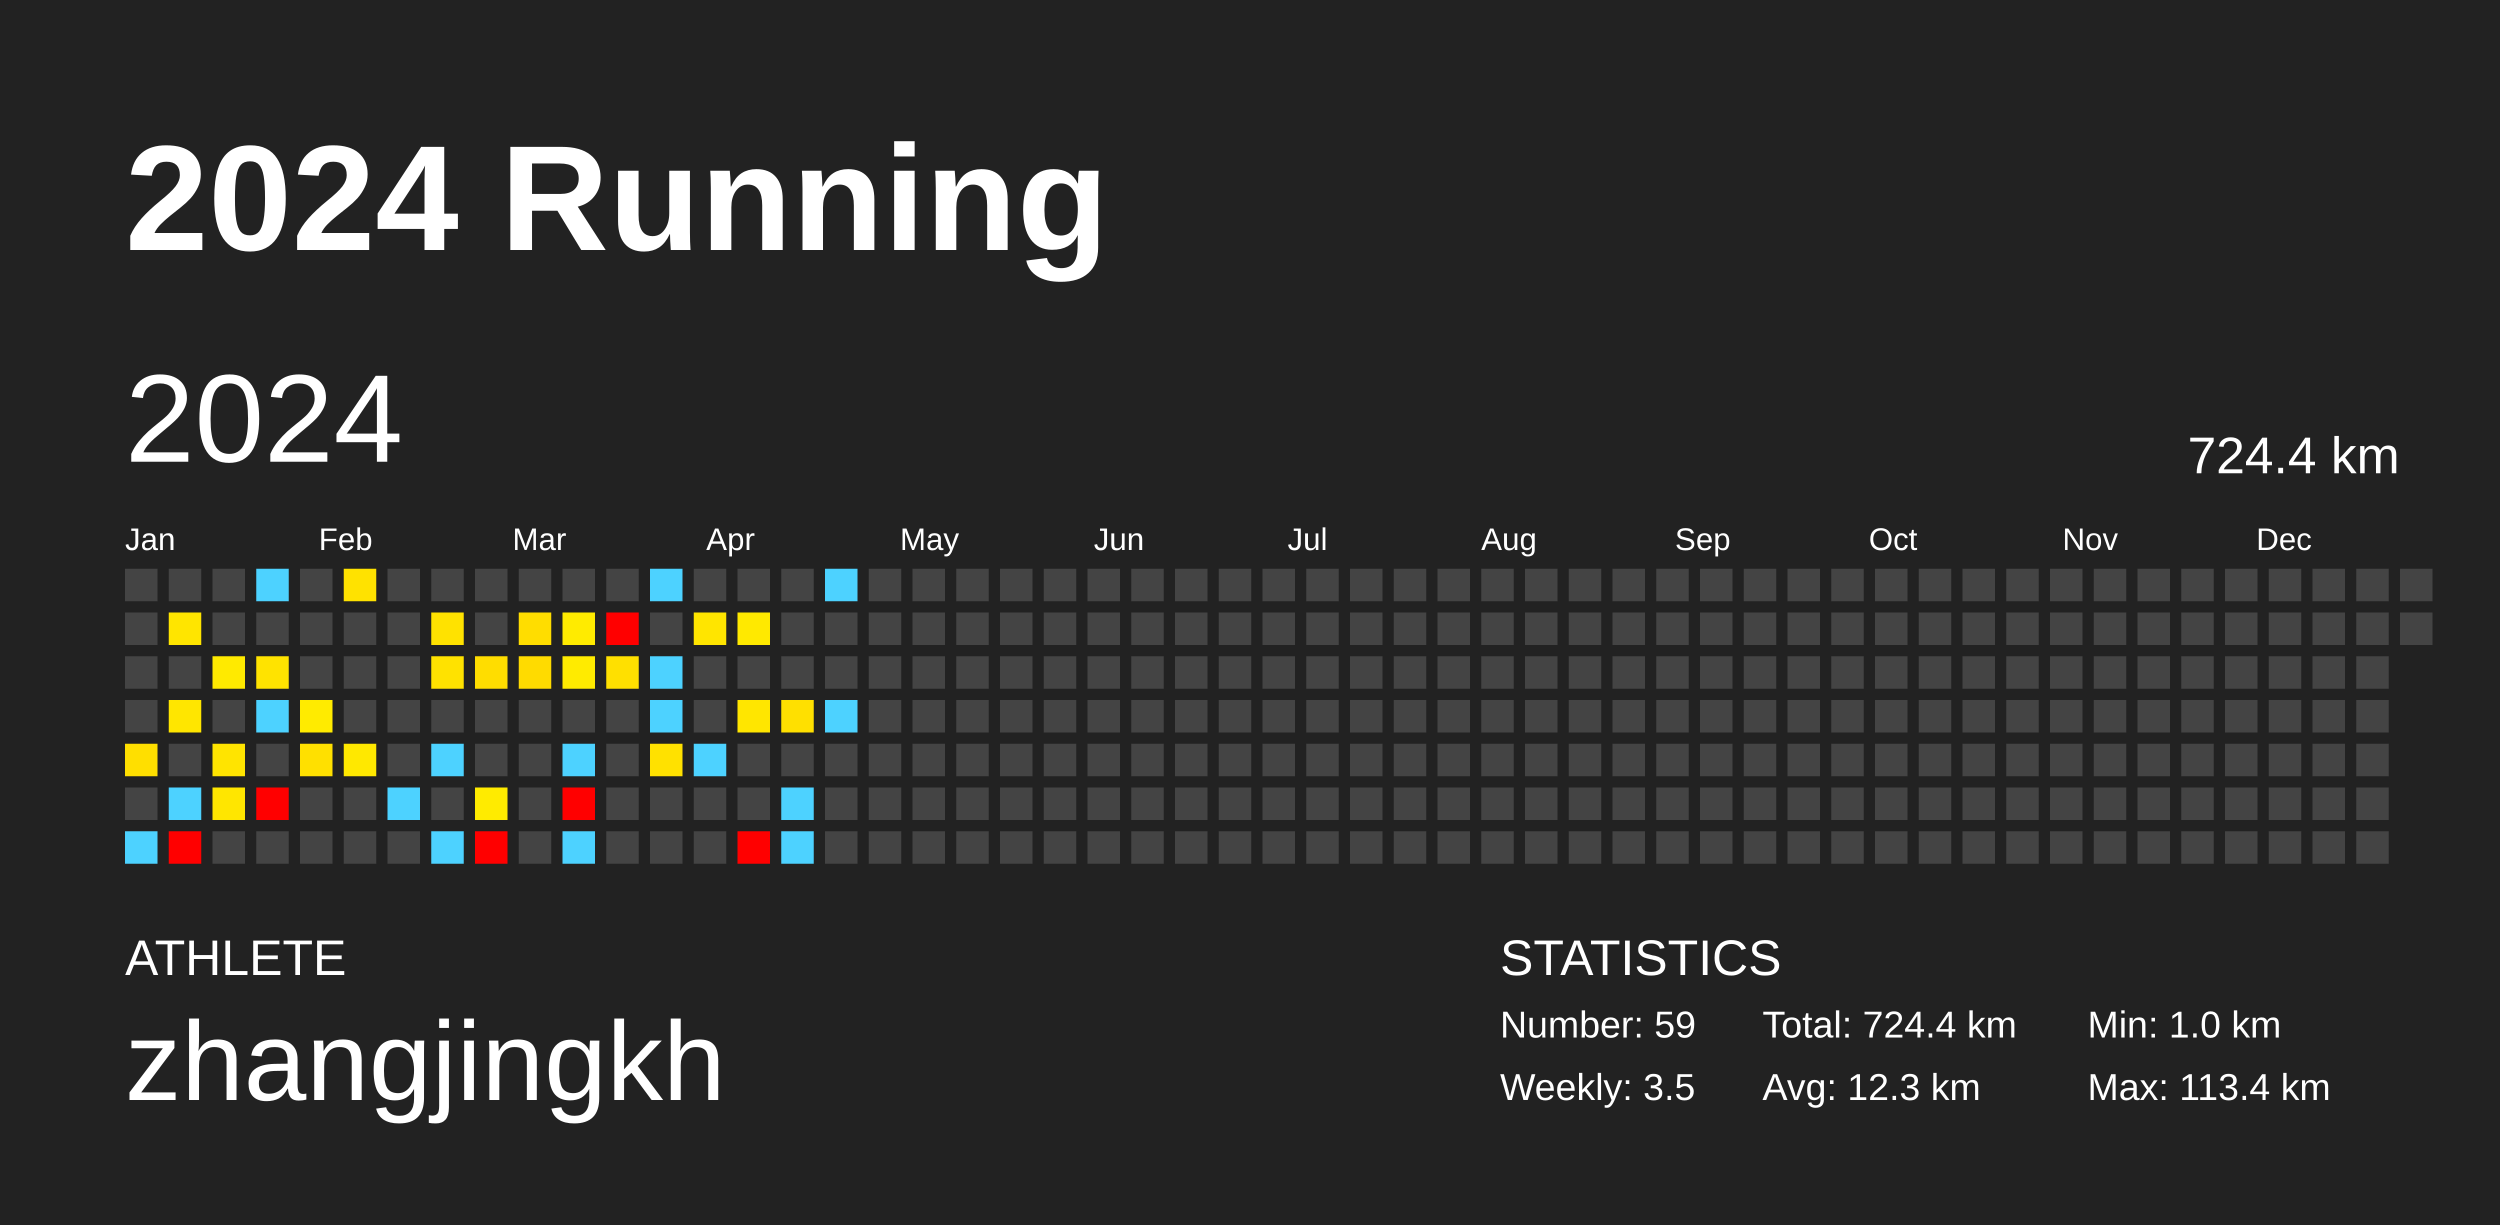
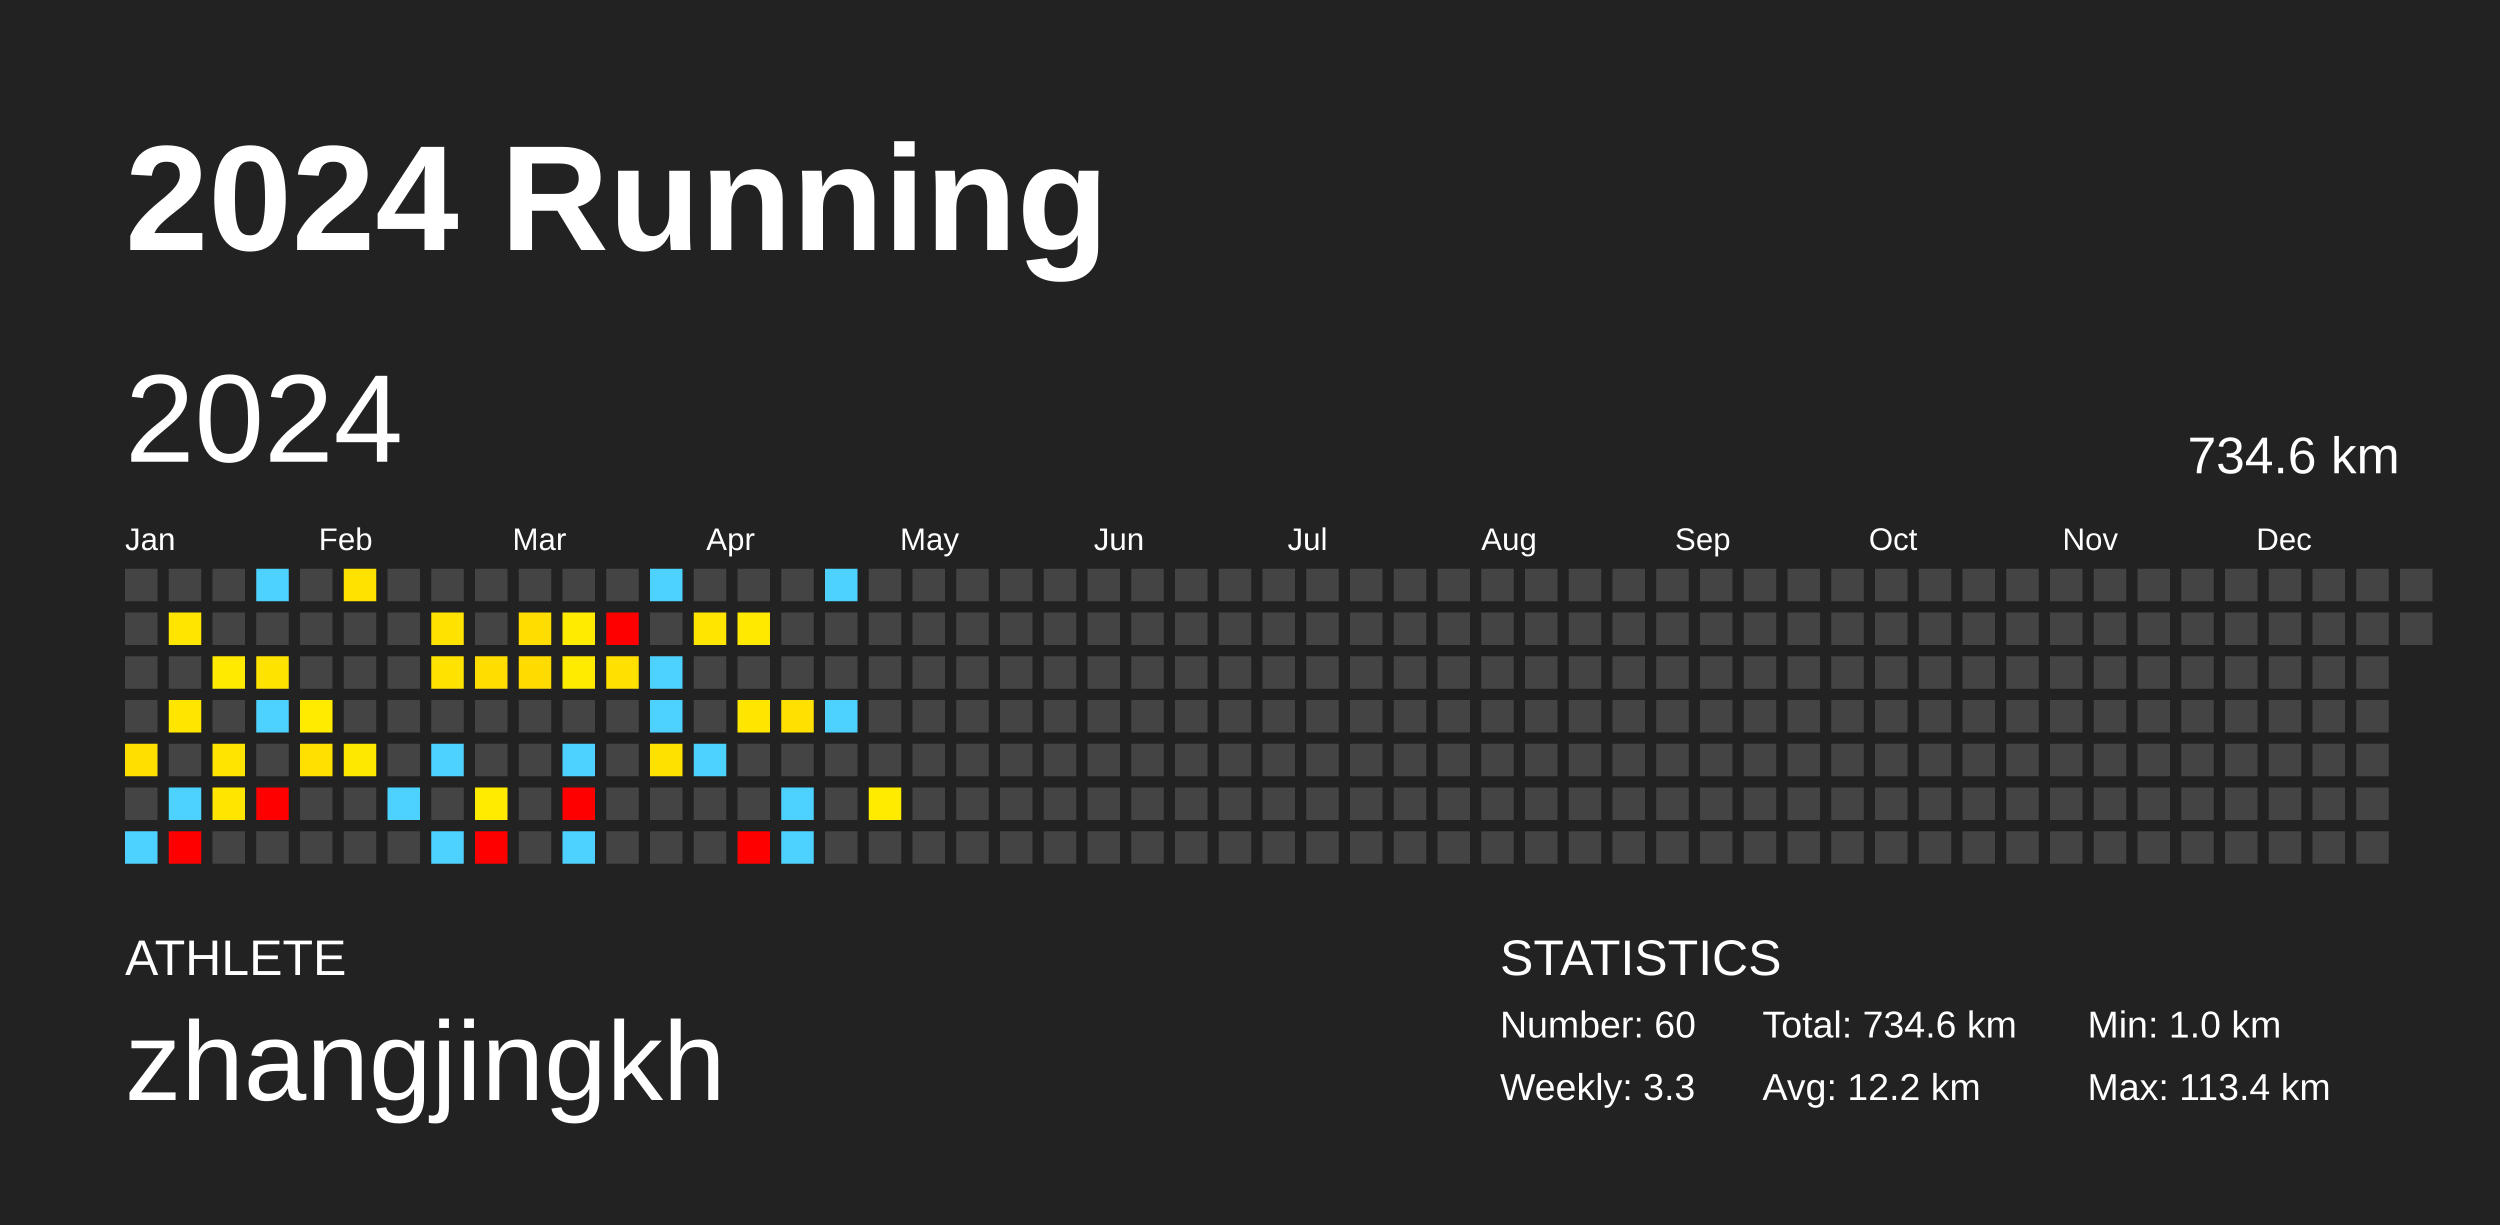
<svg xmlns="http://www.w3.org/2000/svg" baseProfile="full" height="98mm" version="1.1" viewBox="0,0,200,98" width="200mm">
  <defs />
  <rect fill="#222222" height="98" width="200" x="0" y="0" />
  <text fill="#FFFFFF" style="font-size:12px; font-family:Arial; font-weight:bold;" x="10" y="20">2024 Running</text>
  <text fill="#FFFFFF" style="font-size:4px; font-family:Arial" x="10" y="78">ATHLETE</text>
  <text fill="#FFFFFF" style="font-size:9px; font-family:Arial" x="10" y="88">zhangjingkh</text>
  <text fill="#FFFFFF" style="font-size:4px; font-family:Arial" x="120" y="78">STATISTICS</text>
-   <text fill="#FFFFFF" style="font-size:3px; font-family:Arial" x="120" y="83">Number: 59</text>
-   <text fill="#FFFFFF" style="font-size:3px; font-family:Arial" x="120" y="88">Weekly: 3.5</text>
-   <text fill="#FFFFFF" style="font-size:3px; font-family:Arial" x="141" y="83">Total: 724.4 km</text>
-   <text fill="#FFFFFF" style="font-size:3px; font-family:Arial" x="141" y="88">Avg: 12.3 km</text>
+   <text fill="#FFFFFF" style="font-size:3px; font-family:Arial" x="120" y="83">Number: 60</text>
+   <text fill="#FFFFFF" style="font-size:3px; font-family:Arial" x="120" y="88">Weekly: 3.3</text>
+   <text fill="#FFFFFF" style="font-size:3px; font-family:Arial" x="141" y="83">Total: 734.6 km</text>
+   <text fill="#FFFFFF" style="font-size:3px; font-family:Arial" x="141" y="88">Avg: 12.2 km</text>
  <text fill="#FFFFFF" style="font-size:3px; font-family:Arial" x="167" y="83">Min: 1.0 km</text>
  <text fill="#FFFFFF" style="font-size:3px; font-family:Arial" x="167" y="88">Max: 113.4 km</text>
  <text dominant-baseline="hanging" fill="#FFFFFF" style="font-size:10.0px; font-family:Arial;" x="10" y="30">2024</text>
-   <text dominant-baseline="hanging" fill="#FFFFFF" style="font-size:4.125px; font-family:Arial;" x="175" y="35">724.4 km</text>
+   <text dominant-baseline="hanging" fill="#FFFFFF" style="font-size:4.125px; font-family:Arial;" x="175" y="35">734.6 km</text>
  <text fill="#FFFFFF" style="font-size:2.5px; font-family:Arial" x="10.0" y="44">Jan</text>
  <text fill="#FFFFFF" style="font-size:2.5px; font-family:Arial" x="25.5" y="44">Feb</text>
  <text fill="#FFFFFF" style="font-size:2.5px; font-family:Arial" x="41.0" y="44">Mar</text>
  <text fill="#FFFFFF" style="font-size:2.5px; font-family:Arial" x="56.5" y="44">Apr</text>
  <text fill="#FFFFFF" style="font-size:2.5px; font-family:Arial" x="72.0" y="44">May</text>
  <text fill="#FFFFFF" style="font-size:2.5px; font-family:Arial" x="87.5" y="44">Jun</text>
  <text fill="#FFFFFF" style="font-size:2.5px; font-family:Arial" x="103.0" y="44">Jul</text>
  <text fill="#FFFFFF" style="font-size:2.5px; font-family:Arial" x="118.5" y="44">Aug</text>
  <text fill="#FFFFFF" style="font-size:2.5px; font-family:Arial" x="134.0" y="44">Sep</text>
  <text fill="#FFFFFF" style="font-size:2.5px; font-family:Arial" x="149.5" y="44">Oct</text>
  <text fill="#FFFFFF" style="font-size:2.5px; font-family:Arial" x="165.0" y="44">Nov</text>
  <text fill="#FFFFFF" style="font-size:2.5px; font-family:Arial" x="180.5" y="44">Dec</text>
  <rect fill="#444444" height="2.6" width="2.6" x="10.0" y="45.5" />
  <rect fill="#444444" height="2.6" width="2.6" x="10.0" y="49.0" />
  <rect fill="#444444" height="2.6" width="2.6" x="10.0" y="52.5" />
  <rect fill="#444444" height="2.6" width="2.6" x="10.0" y="56.0" />
  <rect fill="#ffdf00" height="2.6" width="2.6" x="10.0" y="59.5" />
  <rect fill="#444444" height="2.6" width="2.6" x="10.0" y="63.0" />
  <rect fill="#4dd2ff" height="2.6" width="2.6" x="10.0" y="66.5" />
  <rect fill="#444444" height="2.6" width="2.6" x="13.5" y="45.5" />
  <rect fill="#ffe500" height="2.6" width="2.6" x="13.5" y="49.0" />
  <rect fill="#444444" height="2.6" width="2.6" x="13.5" y="52.5" />
  <rect fill="#ffe600" height="2.6" width="2.6" x="13.5" y="56.0" />
  <rect fill="#444444" height="2.6" width="2.6" x="13.5" y="59.5" />
  <rect fill="#4dd2ff" height="2.6" width="2.6" x="13.5" y="63.0" />
  <rect fill="red" height="2.6" width="2.6" x="13.5" y="66.5" />
  <rect fill="#444444" height="2.6" width="2.6" x="17.0" y="45.5" />
  <rect fill="#444444" height="2.6" width="2.6" x="17.0" y="49.0" />
  <rect fill="#ffea00" height="2.6" width="2.6" x="17.0" y="52.5" />
  <rect fill="#444444" height="2.6" width="2.6" x="17.0" y="56.0" />
  <rect fill="#ffe400" height="2.6" width="2.6" x="17.0" y="59.5" />
  <rect fill="#ffe600" height="2.6" width="2.6" x="17.0" y="63.0" />
  <rect fill="#444444" height="2.6" width="2.6" x="17.0" y="66.5" />
  <rect fill="#4dd2ff" height="2.6" width="2.6" x="20.5" y="45.5" />
  <rect fill="#444444" height="2.6" width="2.6" x="20.5" y="49.0" />
  <rect fill="#ffe300" height="2.6" width="2.6" x="20.5" y="52.5" />
  <rect fill="#4dd2ff" height="2.6" width="2.6" x="20.5" y="56.0" />
  <rect fill="#444444" height="2.6" width="2.6" x="20.5" y="59.5" />
  <rect fill="red" height="2.6" width="2.6" x="20.5" y="63.0" />
  <rect fill="#444444" height="2.6" width="2.6" x="20.5" y="66.5" />
  <rect fill="#444444" height="2.6" width="2.6" x="24.0" y="45.5" />
  <rect fill="#444444" height="2.6" width="2.6" x="24.0" y="49.0" />
  <rect fill="#444444" height="2.6" width="2.6" x="24.0" y="52.5" />
  <rect fill="#ffeb00" height="2.6" width="2.6" x="24.0" y="56.0" />
  <rect fill="#ffe000" height="2.6" width="2.6" x="24.0" y="59.5" />
  <rect fill="#444444" height="2.6" width="2.6" x="24.0" y="63.0" />
  <rect fill="#444444" height="2.6" width="2.6" x="24.0" y="66.5" />
  <rect fill="#ffe200" height="2.6" width="2.6" x="27.5" y="45.5" />
  <rect fill="#444444" height="2.6" width="2.6" x="27.5" y="49.0" />
  <rect fill="#444444" height="2.6" width="2.6" x="27.5" y="52.5" />
  <rect fill="#444444" height="2.6" width="2.6" x="27.5" y="56.0" />
  <rect fill="#ffe800" height="2.6" width="2.6" x="27.5" y="59.5" />
  <rect fill="#444444" height="2.6" width="2.6" x="27.5" y="63.0" />
  <rect fill="#444444" height="2.6" width="2.6" x="27.5" y="66.5" />
  <rect fill="#444444" height="2.6" width="2.6" x="31.0" y="45.5" />
  <rect fill="#444444" height="2.6" width="2.6" x="31.0" y="49.0" />
  <rect fill="#444444" height="2.6" width="2.6" x="31.0" y="52.5" />
  <rect fill="#444444" height="2.6" width="2.6" x="31.0" y="56.0" />
  <rect fill="#444444" height="2.6" width="2.6" x="31.0" y="59.5" />
  <rect fill="#4dd2ff" height="2.6" width="2.6" x="31.0" y="63.0" />
  <rect fill="#444444" height="2.6" width="2.6" x="31.0" y="66.5" />
  <rect fill="#444444" height="2.6" width="2.6" x="34.5" y="45.5" />
  <rect fill="#ffe200" height="2.6" width="2.6" x="34.5" y="49.0" />
  <rect fill="#ffe200" height="2.6" width="2.6" x="34.5" y="52.5" />
  <rect fill="#444444" height="2.6" width="2.6" x="34.5" y="56.0" />
  <rect fill="#4dd2ff" height="2.6" width="2.6" x="34.5" y="59.5" />
  <rect fill="#444444" height="2.6" width="2.6" x="34.5" y="63.0" />
  <rect fill="#4dd2ff" height="2.6" width="2.6" x="34.5" y="66.5" />
  <rect fill="#444444" height="2.6" width="2.6" x="38.0" y="45.5" />
  <rect fill="#444444" height="2.6" width="2.6" x="38.0" y="49.0" />
  <rect fill="#ffdd00" height="2.6" width="2.6" x="38.0" y="52.5" />
  <rect fill="#444444" height="2.6" width="2.6" x="38.0" y="56.0" />
  <rect fill="#444444" height="2.6" width="2.6" x="38.0" y="59.5" />
  <rect fill="#ffeb00" height="2.6" width="2.6" x="38.0" y="63.0" />
  <rect fill="red" height="2.6" width="2.6" x="38.0" y="66.5" />
  <rect fill="#444444" height="2.6" width="2.6" x="41.5" y="45.5" />
  <rect fill="#ffdd00" height="2.6" width="2.6" x="41.5" y="49.0" />
  <rect fill="#ffdb00" height="2.6" width="2.6" x="41.5" y="52.5" />
  <rect fill="#444444" height="2.6" width="2.6" x="41.5" y="56.0" />
  <rect fill="#444444" height="2.6" width="2.6" x="41.5" y="59.5" />
  <rect fill="#444444" height="2.6" width="2.6" x="41.5" y="63.0" />
  <rect fill="#444444" height="2.6" width="2.6" x="41.5" y="66.5" />
  <rect fill="#444444" height="2.6" width="2.6" x="45.0" y="45.5" />
  <rect fill="#ffeb00" height="2.6" width="2.6" x="45.0" y="49.0" />
  <rect fill="#ffeb00" height="2.6" width="2.6" x="45.0" y="52.5" />
  <rect fill="#444444" height="2.6" width="2.6" x="45.0" y="56.0" />
  <rect fill="#4dd2ff" height="2.6" width="2.6" x="45.0" y="59.5" />
  <rect fill="red" height="2.6" width="2.6" x="45.0" y="63.0" />
  <rect fill="#4dd2ff" height="2.6" width="2.6" x="45.0" y="66.5" />
  <rect fill="#444444" height="2.6" width="2.6" x="48.5" y="45.5" />
  <rect fill="red" height="2.6" width="2.6" x="48.5" y="49.0" />
  <rect fill="#ffe000" height="2.6" width="2.6" x="48.5" y="52.5" />
  <rect fill="#444444" height="2.6" width="2.6" x="48.5" y="56.0" />
  <rect fill="#444444" height="2.6" width="2.6" x="48.5" y="59.5" />
  <rect fill="#444444" height="2.6" width="2.6" x="48.5" y="63.0" />
  <rect fill="#444444" height="2.6" width="2.6" x="48.5" y="66.5" />
  <rect fill="#4dd2ff" height="2.6" width="2.6" x="52.0" y="45.5" />
  <rect fill="#444444" height="2.6" width="2.6" x="52.0" y="49.0" />
  <rect fill="#4dd2ff" height="2.6" width="2.6" x="52.0" y="52.5" />
  <rect fill="#4dd2ff" height="2.6" width="2.6" x="52.0" y="56.0" />
  <rect fill="#ffe100" height="2.6" width="2.6" x="52.0" y="59.5" />
  <rect fill="#444444" height="2.6" width="2.6" x="52.0" y="63.0" />
  <rect fill="#444444" height="2.6" width="2.6" x="52.0" y="66.5" />
  <rect fill="#444444" height="2.6" width="2.6" x="55.5" y="45.5" />
  <rect fill="#ffe500" height="2.6" width="2.6" x="55.5" y="49.0" />
  <rect fill="#444444" height="2.6" width="2.6" x="55.5" y="52.5" />
  <rect fill="#444444" height="2.6" width="2.6" x="55.5" y="56.0" />
  <rect fill="#4dd2ff" height="2.6" width="2.6" x="55.5" y="59.5" />
  <rect fill="#444444" height="2.6" width="2.6" x="55.5" y="63.0" />
  <rect fill="#444444" height="2.6" width="2.6" x="55.5" y="66.5" />
  <rect fill="#444444" height="2.6" width="2.6" x="59.0" y="45.5" />
  <rect fill="#ffe900" height="2.6" width="2.6" x="59.0" y="49.0" />
  <rect fill="#444444" height="2.6" width="2.6" x="59.0" y="52.5" />
  <rect fill="#ffe600" height="2.6" width="2.6" x="59.0" y="56.0" />
  <rect fill="#444444" height="2.6" width="2.6" x="59.0" y="59.5" />
  <rect fill="#444444" height="2.6" width="2.6" x="59.0" y="63.0" />
  <rect fill="red" height="2.6" width="2.6" x="59.0" y="66.5" />
  <rect fill="#444444" height="2.6" width="2.6" x="62.5" y="45.5" />
  <rect fill="#444444" height="2.6" width="2.6" x="62.5" y="49.0" />
  <rect fill="#444444" height="2.6" width="2.6" x="62.5" y="52.5" />
  <rect fill="#ffe000" height="2.6" width="2.6" x="62.5" y="56.0" />
  <rect fill="#444444" height="2.6" width="2.6" x="62.5" y="59.5" />
  <rect fill="#4dd2ff" height="2.6" width="2.6" x="62.5" y="63.0" />
  <rect fill="#4dd2ff" height="2.6" width="2.6" x="62.5" y="66.5" />
  <rect fill="#4dd2ff" height="2.6" width="2.6" x="66.0" y="45.5" />
  <rect fill="#444444" height="2.6" width="2.6" x="66.0" y="49.0" />
  <rect fill="#444444" height="2.6" width="2.6" x="66.0" y="52.5" />
  <rect fill="#4dd2ff" height="2.6" width="2.6" x="66.0" y="56.0" />
  <rect fill="#444444" height="2.6" width="2.6" x="66.0" y="59.5" />
  <rect fill="#444444" height="2.6" width="2.6" x="66.0" y="63.0" />
  <rect fill="#444444" height="2.6" width="2.6" x="66.0" y="66.5" />
  <rect fill="#444444" height="2.6" width="2.6" x="69.5" y="45.5" />
  <rect fill="#444444" height="2.6" width="2.6" x="69.5" y="49.0" />
  <rect fill="#444444" height="2.6" width="2.6" x="69.5" y="52.5" />
  <rect fill="#444444" height="2.6" width="2.6" x="69.5" y="56.0" />
  <rect fill="#444444" height="2.6" width="2.6" x="69.5" y="59.5" />
-   <rect fill="#444444" height="2.6" width="2.6" x="69.5" y="63.0" />
+   <rect fill="#ffeb00" height="2.6" width="2.6" x="69.5" y="63.0" />
  <rect fill="#444444" height="2.6" width="2.6" x="69.5" y="66.5" />
  <rect fill="#444444" height="2.6" width="2.6" x="73.0" y="45.5" />
  <rect fill="#444444" height="2.6" width="2.6" x="73.0" y="49.0" />
  <rect fill="#444444" height="2.6" width="2.6" x="73.0" y="52.5" />
  <rect fill="#444444" height="2.6" width="2.6" x="73.0" y="56.0" />
  <rect fill="#444444" height="2.6" width="2.6" x="73.0" y="59.5" />
  <rect fill="#444444" height="2.6" width="2.6" x="73.0" y="63.0" />
  <rect fill="#444444" height="2.6" width="2.6" x="73.0" y="66.5" />
  <rect fill="#444444" height="2.6" width="2.6" x="76.5" y="45.5" />
  <rect fill="#444444" height="2.6" width="2.6" x="76.5" y="49.0" />
  <rect fill="#444444" height="2.6" width="2.6" x="76.5" y="52.5" />
  <rect fill="#444444" height="2.6" width="2.6" x="76.5" y="56.0" />
  <rect fill="#444444" height="2.6" width="2.6" x="76.5" y="59.5" />
  <rect fill="#444444" height="2.6" width="2.6" x="76.5" y="63.0" />
  <rect fill="#444444" height="2.6" width="2.6" x="76.5" y="66.5" />
  <rect fill="#444444" height="2.6" width="2.6" x="80.0" y="45.5" />
  <rect fill="#444444" height="2.6" width="2.6" x="80.0" y="49.0" />
  <rect fill="#444444" height="2.6" width="2.6" x="80.0" y="52.5" />
  <rect fill="#444444" height="2.6" width="2.6" x="80.0" y="56.0" />
  <rect fill="#444444" height="2.6" width="2.6" x="80.0" y="59.5" />
  <rect fill="#444444" height="2.6" width="2.6" x="80.0" y="63.0" />
  <rect fill="#444444" height="2.6" width="2.6" x="80.0" y="66.5" />
  <rect fill="#444444" height="2.6" width="2.6" x="83.5" y="45.5" />
  <rect fill="#444444" height="2.6" width="2.6" x="83.5" y="49.0" />
  <rect fill="#444444" height="2.6" width="2.6" x="83.5" y="52.5" />
  <rect fill="#444444" height="2.6" width="2.6" x="83.5" y="56.0" />
  <rect fill="#444444" height="2.6" width="2.6" x="83.5" y="59.5" />
  <rect fill="#444444" height="2.6" width="2.6" x="83.5" y="63.0" />
  <rect fill="#444444" height="2.6" width="2.6" x="83.5" y="66.5" />
  <rect fill="#444444" height="2.6" width="2.6" x="87.0" y="45.5" />
  <rect fill="#444444" height="2.6" width="2.6" x="87.0" y="49.0" />
  <rect fill="#444444" height="2.6" width="2.6" x="87.0" y="52.5" />
  <rect fill="#444444" height="2.6" width="2.6" x="87.0" y="56.0" />
  <rect fill="#444444" height="2.6" width="2.6" x="87.0" y="59.5" />
  <rect fill="#444444" height="2.6" width="2.6" x="87.0" y="63.0" />
  <rect fill="#444444" height="2.6" width="2.6" x="87.0" y="66.5" />
  <rect fill="#444444" height="2.6" width="2.6" x="90.5" y="45.5" />
  <rect fill="#444444" height="2.6" width="2.6" x="90.5" y="49.0" />
  <rect fill="#444444" height="2.6" width="2.6" x="90.5" y="52.5" />
  <rect fill="#444444" height="2.6" width="2.6" x="90.5" y="56.0" />
  <rect fill="#444444" height="2.6" width="2.6" x="90.5" y="59.5" />
  <rect fill="#444444" height="2.6" width="2.6" x="90.5" y="63.0" />
  <rect fill="#444444" height="2.6" width="2.6" x="90.5" y="66.5" />
  <rect fill="#444444" height="2.6" width="2.6" x="94.0" y="45.5" />
  <rect fill="#444444" height="2.6" width="2.6" x="94.0" y="49.0" />
  <rect fill="#444444" height="2.6" width="2.6" x="94.0" y="52.5" />
  <rect fill="#444444" height="2.6" width="2.6" x="94.0" y="56.0" />
  <rect fill="#444444" height="2.6" width="2.6" x="94.0" y="59.5" />
  <rect fill="#444444" height="2.6" width="2.6" x="94.0" y="63.0" />
  <rect fill="#444444" height="2.6" width="2.6" x="94.0" y="66.5" />
  <rect fill="#444444" height="2.6" width="2.6" x="97.5" y="45.5" />
  <rect fill="#444444" height="2.6" width="2.6" x="97.5" y="49.0" />
  <rect fill="#444444" height="2.6" width="2.6" x="97.5" y="52.5" />
  <rect fill="#444444" height="2.6" width="2.6" x="97.5" y="56.0" />
  <rect fill="#444444" height="2.6" width="2.6" x="97.5" y="59.5" />
  <rect fill="#444444" height="2.6" width="2.6" x="97.5" y="63.0" />
  <rect fill="#444444" height="2.6" width="2.6" x="97.5" y="66.5" />
  <rect fill="#444444" height="2.6" width="2.6" x="101.0" y="45.5" />
  <rect fill="#444444" height="2.6" width="2.6" x="101.0" y="49.0" />
  <rect fill="#444444" height="2.6" width="2.6" x="101.0" y="52.5" />
  <rect fill="#444444" height="2.6" width="2.6" x="101.0" y="56.0" />
  <rect fill="#444444" height="2.6" width="2.6" x="101.0" y="59.5" />
  <rect fill="#444444" height="2.6" width="2.6" x="101.0" y="63.0" />
  <rect fill="#444444" height="2.6" width="2.6" x="101.0" y="66.5" />
  <rect fill="#444444" height="2.6" width="2.6" x="104.5" y="45.5" />
  <rect fill="#444444" height="2.6" width="2.6" x="104.5" y="49.0" />
  <rect fill="#444444" height="2.6" width="2.6" x="104.5" y="52.5" />
  <rect fill="#444444" height="2.6" width="2.6" x="104.5" y="56.0" />
  <rect fill="#444444" height="2.6" width="2.6" x="104.5" y="59.5" />
  <rect fill="#444444" height="2.6" width="2.6" x="104.5" y="63.0" />
  <rect fill="#444444" height="2.6" width="2.6" x="104.5" y="66.5" />
  <rect fill="#444444" height="2.6" width="2.6" x="108.0" y="45.5" />
  <rect fill="#444444" height="2.6" width="2.6" x="108.0" y="49.0" />
  <rect fill="#444444" height="2.6" width="2.6" x="108.0" y="52.5" />
  <rect fill="#444444" height="2.6" width="2.6" x="108.0" y="56.0" />
  <rect fill="#444444" height="2.6" width="2.6" x="108.0" y="59.5" />
  <rect fill="#444444" height="2.6" width="2.6" x="108.0" y="63.0" />
  <rect fill="#444444" height="2.6" width="2.6" x="108.0" y="66.5" />
  <rect fill="#444444" height="2.6" width="2.6" x="111.5" y="45.5" />
  <rect fill="#444444" height="2.6" width="2.6" x="111.5" y="49.0" />
  <rect fill="#444444" height="2.6" width="2.6" x="111.5" y="52.5" />
  <rect fill="#444444" height="2.6" width="2.6" x="111.5" y="56.0" />
  <rect fill="#444444" height="2.6" width="2.6" x="111.5" y="59.5" />
  <rect fill="#444444" height="2.6" width="2.6" x="111.5" y="63.0" />
  <rect fill="#444444" height="2.6" width="2.6" x="111.5" y="66.5" />
  <rect fill="#444444" height="2.6" width="2.6" x="115.0" y="45.5" />
  <rect fill="#444444" height="2.6" width="2.6" x="115.0" y="49.0" />
  <rect fill="#444444" height="2.6" width="2.6" x="115.0" y="52.5" />
  <rect fill="#444444" height="2.6" width="2.6" x="115.0" y="56.0" />
  <rect fill="#444444" height="2.6" width="2.6" x="115.0" y="59.5" />
  <rect fill="#444444" height="2.6" width="2.6" x="115.0" y="63.0" />
  <rect fill="#444444" height="2.6" width="2.6" x="115.0" y="66.5" />
  <rect fill="#444444" height="2.6" width="2.6" x="118.5" y="45.5" />
  <rect fill="#444444" height="2.6" width="2.6" x="118.5" y="49.0" />
  <rect fill="#444444" height="2.6" width="2.6" x="118.5" y="52.5" />
  <rect fill="#444444" height="2.6" width="2.6" x="118.5" y="56.0" />
  <rect fill="#444444" height="2.6" width="2.6" x="118.5" y="59.5" />
  <rect fill="#444444" height="2.6" width="2.6" x="118.5" y="63.0" />
  <rect fill="#444444" height="2.6" width="2.6" x="118.5" y="66.5" />
  <rect fill="#444444" height="2.6" width="2.6" x="122.0" y="45.5" />
  <rect fill="#444444" height="2.6" width="2.6" x="122.0" y="49.0" />
  <rect fill="#444444" height="2.6" width="2.6" x="122.0" y="52.5" />
  <rect fill="#444444" height="2.6" width="2.6" x="122.0" y="56.0" />
  <rect fill="#444444" height="2.6" width="2.6" x="122.0" y="59.5" />
  <rect fill="#444444" height="2.6" width="2.6" x="122.0" y="63.0" />
  <rect fill="#444444" height="2.6" width="2.6" x="122.0" y="66.5" />
  <rect fill="#444444" height="2.6" width="2.6" x="125.5" y="45.5" />
  <rect fill="#444444" height="2.6" width="2.6" x="125.5" y="49.0" />
  <rect fill="#444444" height="2.6" width="2.6" x="125.5" y="52.5" />
  <rect fill="#444444" height="2.6" width="2.6" x="125.5" y="56.0" />
  <rect fill="#444444" height="2.6" width="2.6" x="125.5" y="59.5" />
  <rect fill="#444444" height="2.6" width="2.6" x="125.5" y="63.0" />
  <rect fill="#444444" height="2.6" width="2.6" x="125.5" y="66.5" />
  <rect fill="#444444" height="2.6" width="2.6" x="129.0" y="45.5" />
  <rect fill="#444444" height="2.6" width="2.6" x="129.0" y="49.0" />
  <rect fill="#444444" height="2.6" width="2.6" x="129.0" y="52.5" />
  <rect fill="#444444" height="2.6" width="2.6" x="129.0" y="56.0" />
  <rect fill="#444444" height="2.6" width="2.6" x="129.0" y="59.5" />
  <rect fill="#444444" height="2.6" width="2.6" x="129.0" y="63.0" />
  <rect fill="#444444" height="2.6" width="2.6" x="129.0" y="66.5" />
  <rect fill="#444444" height="2.6" width="2.6" x="132.5" y="45.5" />
  <rect fill="#444444" height="2.6" width="2.6" x="132.5" y="49.0" />
  <rect fill="#444444" height="2.6" width="2.6" x="132.5" y="52.5" />
  <rect fill="#444444" height="2.6" width="2.6" x="132.5" y="56.0" />
  <rect fill="#444444" height="2.6" width="2.6" x="132.5" y="59.5" />
  <rect fill="#444444" height="2.6" width="2.6" x="132.5" y="63.0" />
  <rect fill="#444444" height="2.6" width="2.6" x="132.5" y="66.5" />
  <rect fill="#444444" height="2.6" width="2.6" x="136.0" y="45.5" />
  <rect fill="#444444" height="2.6" width="2.6" x="136.0" y="49.0" />
  <rect fill="#444444" height="2.6" width="2.6" x="136.0" y="52.5" />
  <rect fill="#444444" height="2.6" width="2.6" x="136.0" y="56.0" />
  <rect fill="#444444" height="2.6" width="2.6" x="136.0" y="59.5" />
  <rect fill="#444444" height="2.6" width="2.6" x="136.0" y="63.0" />
  <rect fill="#444444" height="2.6" width="2.6" x="136.0" y="66.5" />
  <rect fill="#444444" height="2.6" width="2.6" x="139.5" y="45.5" />
  <rect fill="#444444" height="2.6" width="2.6" x="139.5" y="49.0" />
  <rect fill="#444444" height="2.6" width="2.6" x="139.5" y="52.5" />
  <rect fill="#444444" height="2.6" width="2.6" x="139.5" y="56.0" />
  <rect fill="#444444" height="2.6" width="2.6" x="139.5" y="59.5" />
  <rect fill="#444444" height="2.6" width="2.6" x="139.5" y="63.0" />
  <rect fill="#444444" height="2.6" width="2.6" x="139.5" y="66.5" />
  <rect fill="#444444" height="2.6" width="2.6" x="143.0" y="45.5" />
  <rect fill="#444444" height="2.6" width="2.6" x="143.0" y="49.0" />
  <rect fill="#444444" height="2.6" width="2.6" x="143.0" y="52.5" />
  <rect fill="#444444" height="2.6" width="2.6" x="143.0" y="56.0" />
  <rect fill="#444444" height="2.6" width="2.6" x="143.0" y="59.5" />
  <rect fill="#444444" height="2.6" width="2.6" x="143.0" y="63.0" />
  <rect fill="#444444" height="2.6" width="2.6" x="143.0" y="66.5" />
  <rect fill="#444444" height="2.6" width="2.6" x="146.5" y="45.5" />
  <rect fill="#444444" height="2.6" width="2.6" x="146.5" y="49.0" />
  <rect fill="#444444" height="2.6" width="2.6" x="146.5" y="52.5" />
  <rect fill="#444444" height="2.6" width="2.6" x="146.5" y="56.0" />
  <rect fill="#444444" height="2.6" width="2.6" x="146.5" y="59.5" />
  <rect fill="#444444" height="2.6" width="2.6" x="146.5" y="63.0" />
  <rect fill="#444444" height="2.6" width="2.6" x="146.5" y="66.5" />
  <rect fill="#444444" height="2.6" width="2.6" x="150.0" y="45.5" />
  <rect fill="#444444" height="2.6" width="2.6" x="150.0" y="49.0" />
  <rect fill="#444444" height="2.6" width="2.6" x="150.0" y="52.5" />
  <rect fill="#444444" height="2.6" width="2.6" x="150.0" y="56.0" />
  <rect fill="#444444" height="2.6" width="2.6" x="150.0" y="59.5" />
  <rect fill="#444444" height="2.6" width="2.6" x="150.0" y="63.0" />
  <rect fill="#444444" height="2.6" width="2.6" x="150.0" y="66.5" />
  <rect fill="#444444" height="2.6" width="2.6" x="153.5" y="45.5" />
  <rect fill="#444444" height="2.6" width="2.6" x="153.5" y="49.0" />
  <rect fill="#444444" height="2.6" width="2.6" x="153.5" y="52.5" />
  <rect fill="#444444" height="2.6" width="2.6" x="153.5" y="56.0" />
  <rect fill="#444444" height="2.6" width="2.6" x="153.5" y="59.5" />
  <rect fill="#444444" height="2.6" width="2.6" x="153.5" y="63.0" />
  <rect fill="#444444" height="2.6" width="2.6" x="153.5" y="66.5" />
  <rect fill="#444444" height="2.6" width="2.6" x="157.0" y="45.5" />
  <rect fill="#444444" height="2.6" width="2.6" x="157.0" y="49.0" />
  <rect fill="#444444" height="2.6" width="2.6" x="157.0" y="52.5" />
  <rect fill="#444444" height="2.6" width="2.6" x="157.0" y="56.0" />
  <rect fill="#444444" height="2.6" width="2.6" x="157.0" y="59.5" />
  <rect fill="#444444" height="2.6" width="2.6" x="157.0" y="63.0" />
  <rect fill="#444444" height="2.6" width="2.6" x="157.0" y="66.5" />
  <rect fill="#444444" height="2.6" width="2.6" x="160.5" y="45.5" />
  <rect fill="#444444" height="2.6" width="2.6" x="160.5" y="49.0" />
  <rect fill="#444444" height="2.6" width="2.6" x="160.5" y="52.5" />
  <rect fill="#444444" height="2.6" width="2.6" x="160.5" y="56.0" />
  <rect fill="#444444" height="2.6" width="2.6" x="160.5" y="59.5" />
  <rect fill="#444444" height="2.6" width="2.6" x="160.5" y="63.0" />
  <rect fill="#444444" height="2.6" width="2.6" x="160.5" y="66.5" />
  <rect fill="#444444" height="2.6" width="2.6" x="164.0" y="45.5" />
  <rect fill="#444444" height="2.6" width="2.6" x="164.0" y="49.0" />
  <rect fill="#444444" height="2.6" width="2.6" x="164.0" y="52.5" />
  <rect fill="#444444" height="2.6" width="2.6" x="164.0" y="56.0" />
  <rect fill="#444444" height="2.6" width="2.6" x="164.0" y="59.5" />
  <rect fill="#444444" height="2.6" width="2.6" x="164.0" y="63.0" />
  <rect fill="#444444" height="2.6" width="2.6" x="164.0" y="66.5" />
  <rect fill="#444444" height="2.6" width="2.6" x="167.5" y="45.5" />
  <rect fill="#444444" height="2.6" width="2.6" x="167.5" y="49.0" />
  <rect fill="#444444" height="2.6" width="2.6" x="167.5" y="52.5" />
  <rect fill="#444444" height="2.6" width="2.6" x="167.5" y="56.0" />
  <rect fill="#444444" height="2.6" width="2.6" x="167.5" y="59.5" />
  <rect fill="#444444" height="2.6" width="2.6" x="167.5" y="63.0" />
  <rect fill="#444444" height="2.6" width="2.6" x="167.5" y="66.5" />
  <rect fill="#444444" height="2.6" width="2.6" x="171.0" y="45.5" />
  <rect fill="#444444" height="2.6" width="2.6" x="171.0" y="49.0" />
  <rect fill="#444444" height="2.6" width="2.6" x="171.0" y="52.5" />
  <rect fill="#444444" height="2.6" width="2.6" x="171.0" y="56.0" />
  <rect fill="#444444" height="2.6" width="2.6" x="171.0" y="59.5" />
  <rect fill="#444444" height="2.6" width="2.6" x="171.0" y="63.0" />
  <rect fill="#444444" height="2.6" width="2.6" x="171.0" y="66.5" />
  <rect fill="#444444" height="2.6" width="2.6" x="174.5" y="45.5" />
  <rect fill="#444444" height="2.6" width="2.6" x="174.5" y="49.0" />
  <rect fill="#444444" height="2.6" width="2.6" x="174.5" y="52.5" />
  <rect fill="#444444" height="2.6" width="2.6" x="174.5" y="56.0" />
  <rect fill="#444444" height="2.6" width="2.6" x="174.5" y="59.5" />
  <rect fill="#444444" height="2.6" width="2.6" x="174.5" y="63.0" />
  <rect fill="#444444" height="2.6" width="2.6" x="174.5" y="66.5" />
  <rect fill="#444444" height="2.6" width="2.6" x="178.0" y="45.5" />
  <rect fill="#444444" height="2.6" width="2.6" x="178.0" y="49.0" />
  <rect fill="#444444" height="2.6" width="2.6" x="178.0" y="52.5" />
  <rect fill="#444444" height="2.6" width="2.6" x="178.0" y="56.0" />
  <rect fill="#444444" height="2.6" width="2.6" x="178.0" y="59.5" />
  <rect fill="#444444" height="2.6" width="2.6" x="178.0" y="63.0" />
  <rect fill="#444444" height="2.6" width="2.6" x="178.0" y="66.5" />
  <rect fill="#444444" height="2.6" width="2.6" x="181.5" y="45.5" />
  <rect fill="#444444" height="2.6" width="2.6" x="181.5" y="49.0" />
  <rect fill="#444444" height="2.6" width="2.6" x="181.5" y="52.5" />
  <rect fill="#444444" height="2.6" width="2.6" x="181.5" y="56.0" />
  <rect fill="#444444" height="2.6" width="2.6" x="181.5" y="59.5" />
  <rect fill="#444444" height="2.6" width="2.6" x="181.5" y="63.0" />
  <rect fill="#444444" height="2.6" width="2.6" x="181.5" y="66.5" />
  <rect fill="#444444" height="2.6" width="2.6" x="185.0" y="45.5" />
  <rect fill="#444444" height="2.6" width="2.6" x="185.0" y="49.0" />
  <rect fill="#444444" height="2.6" width="2.6" x="185.0" y="52.5" />
  <rect fill="#444444" height="2.6" width="2.6" x="185.0" y="56.0" />
  <rect fill="#444444" height="2.6" width="2.6" x="185.0" y="59.5" />
  <rect fill="#444444" height="2.6" width="2.6" x="185.0" y="63.0" />
  <rect fill="#444444" height="2.6" width="2.6" x="185.0" y="66.5" />
  <rect fill="#444444" height="2.6" width="2.6" x="188.5" y="45.5" />
  <rect fill="#444444" height="2.6" width="2.6" x="188.5" y="49.0" />
  <rect fill="#444444" height="2.6" width="2.6" x="188.5" y="52.5" />
  <rect fill="#444444" height="2.6" width="2.6" x="188.5" y="56.0" />
  <rect fill="#444444" height="2.6" width="2.6" x="188.5" y="59.5" />
  <rect fill="#444444" height="2.6" width="2.6" x="188.5" y="63.0" />
  <rect fill="#444444" height="2.6" width="2.6" x="188.5" y="66.5" />
  <rect fill="#444444" height="2.6" width="2.6" x="192.0" y="45.5" />
  <rect fill="#444444" height="2.6" width="2.6" x="192.0" y="49.0" />
</svg>
